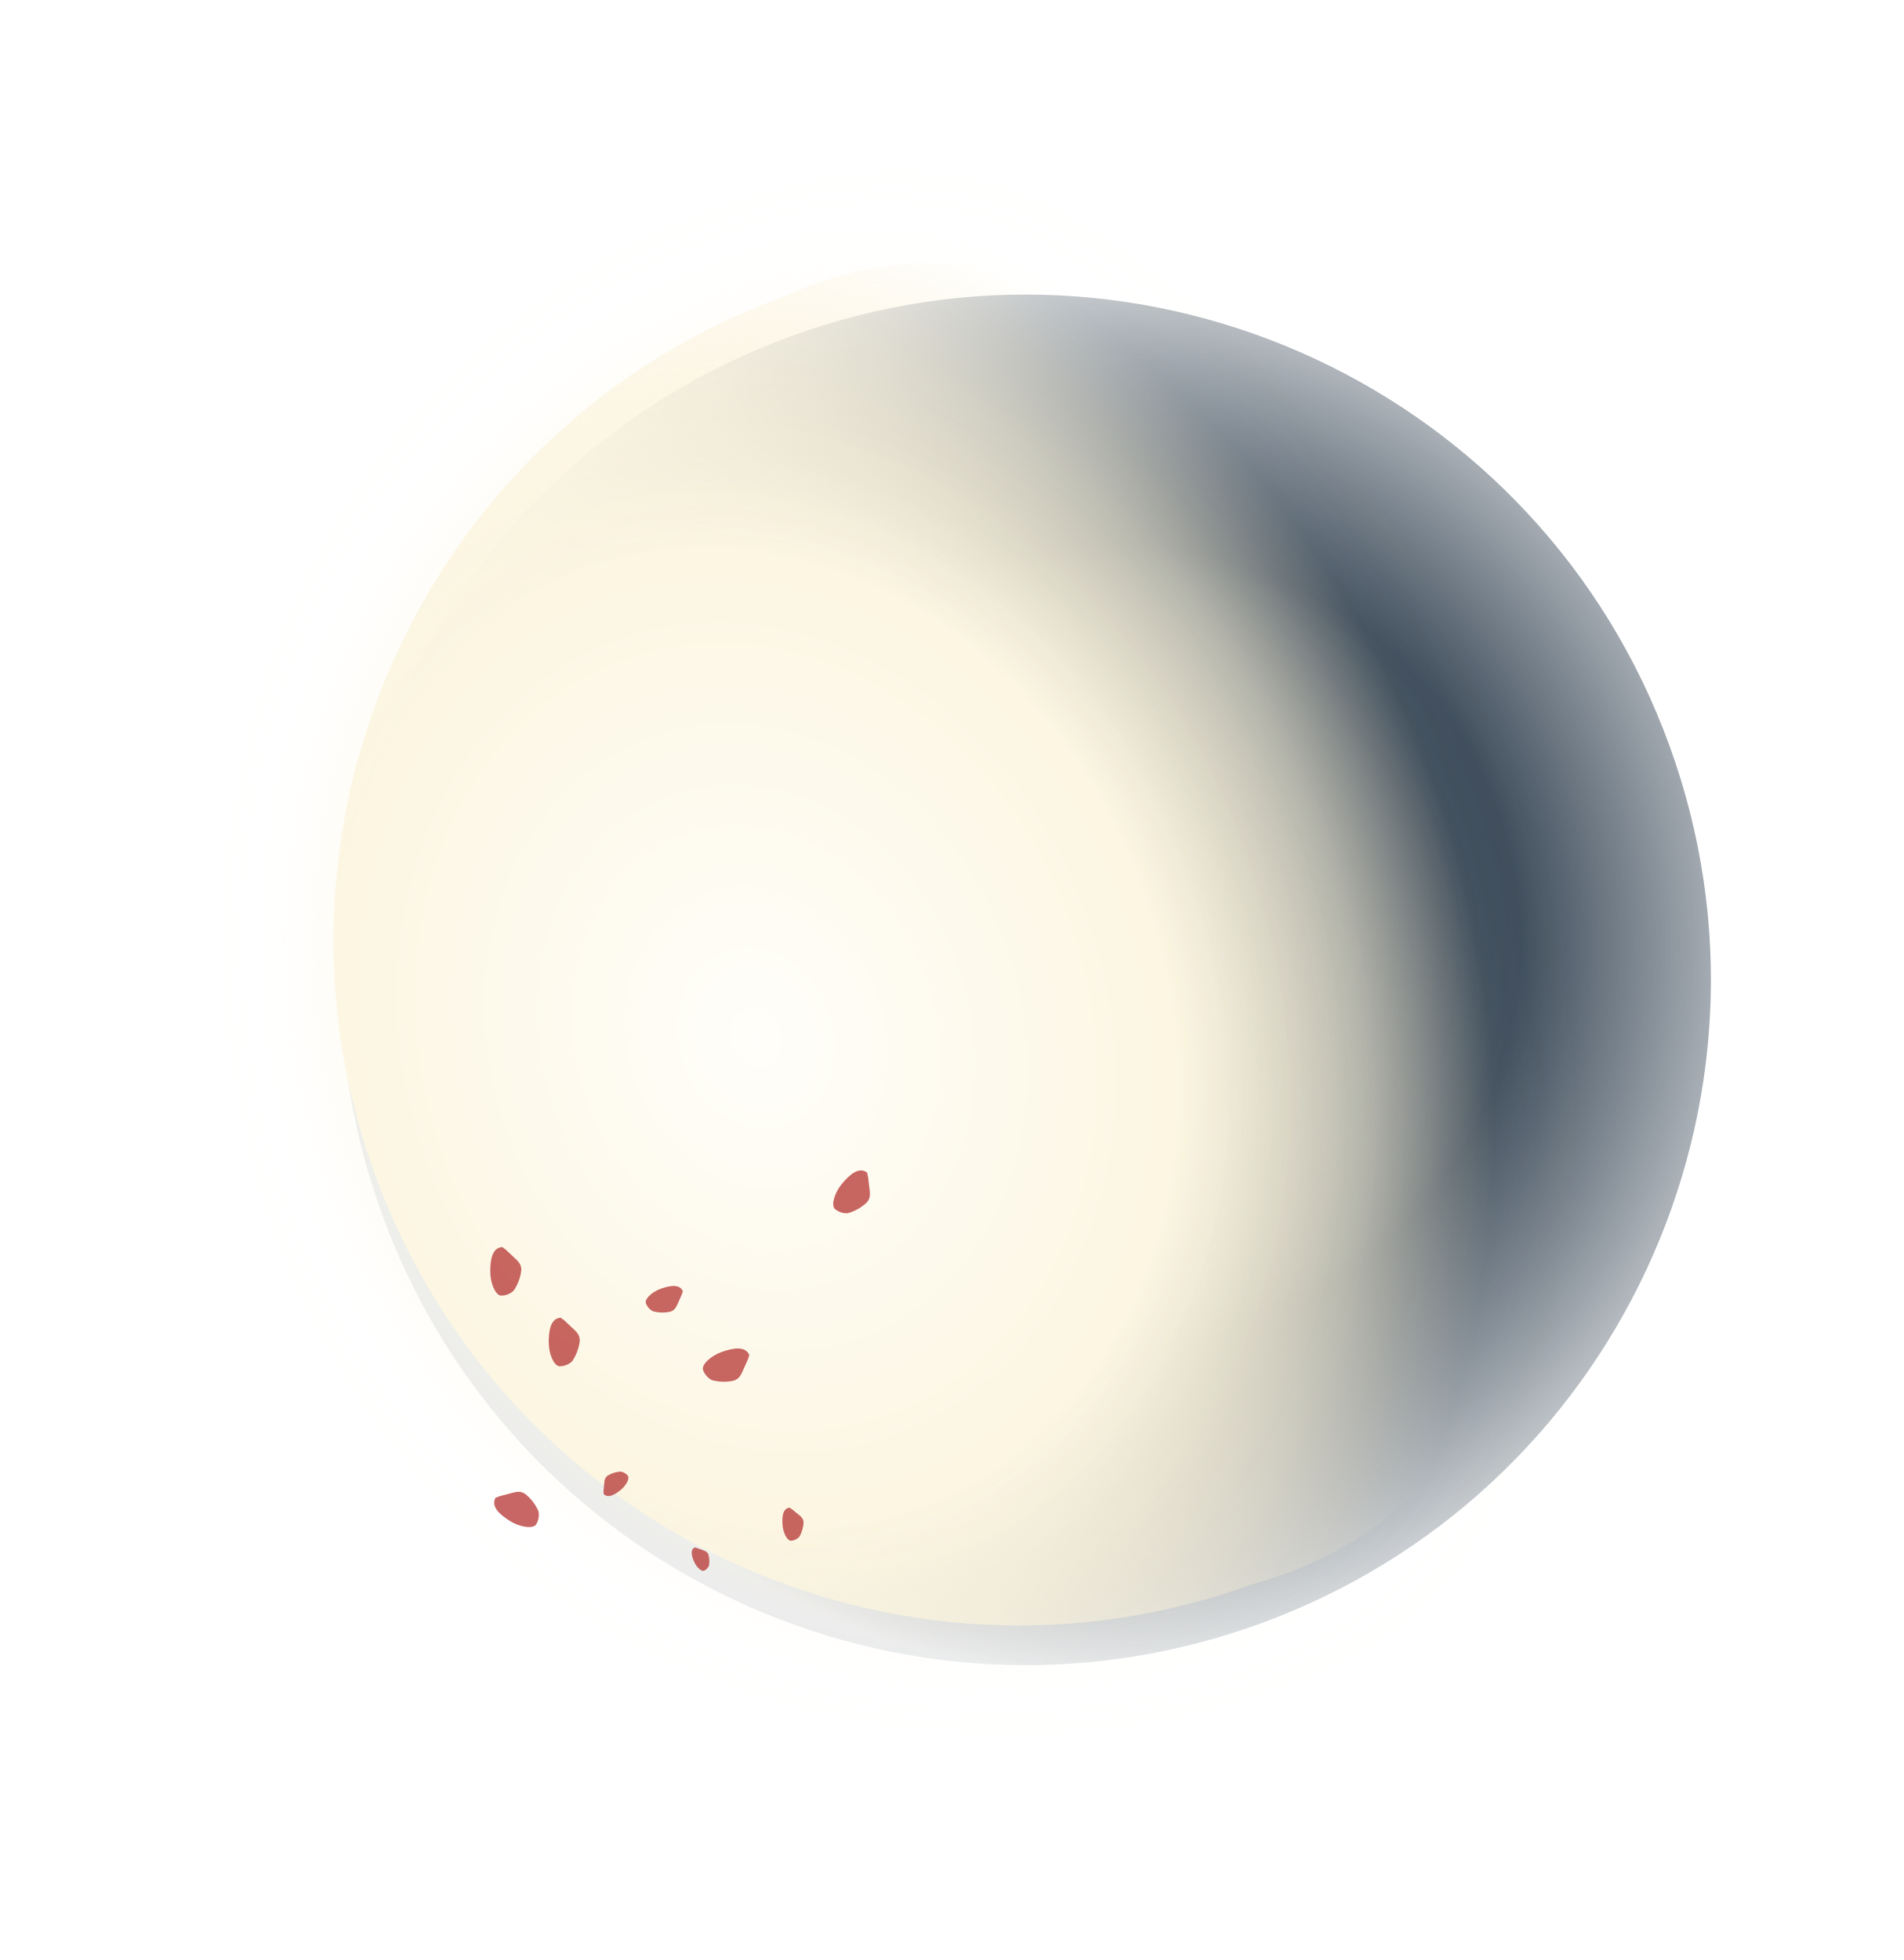
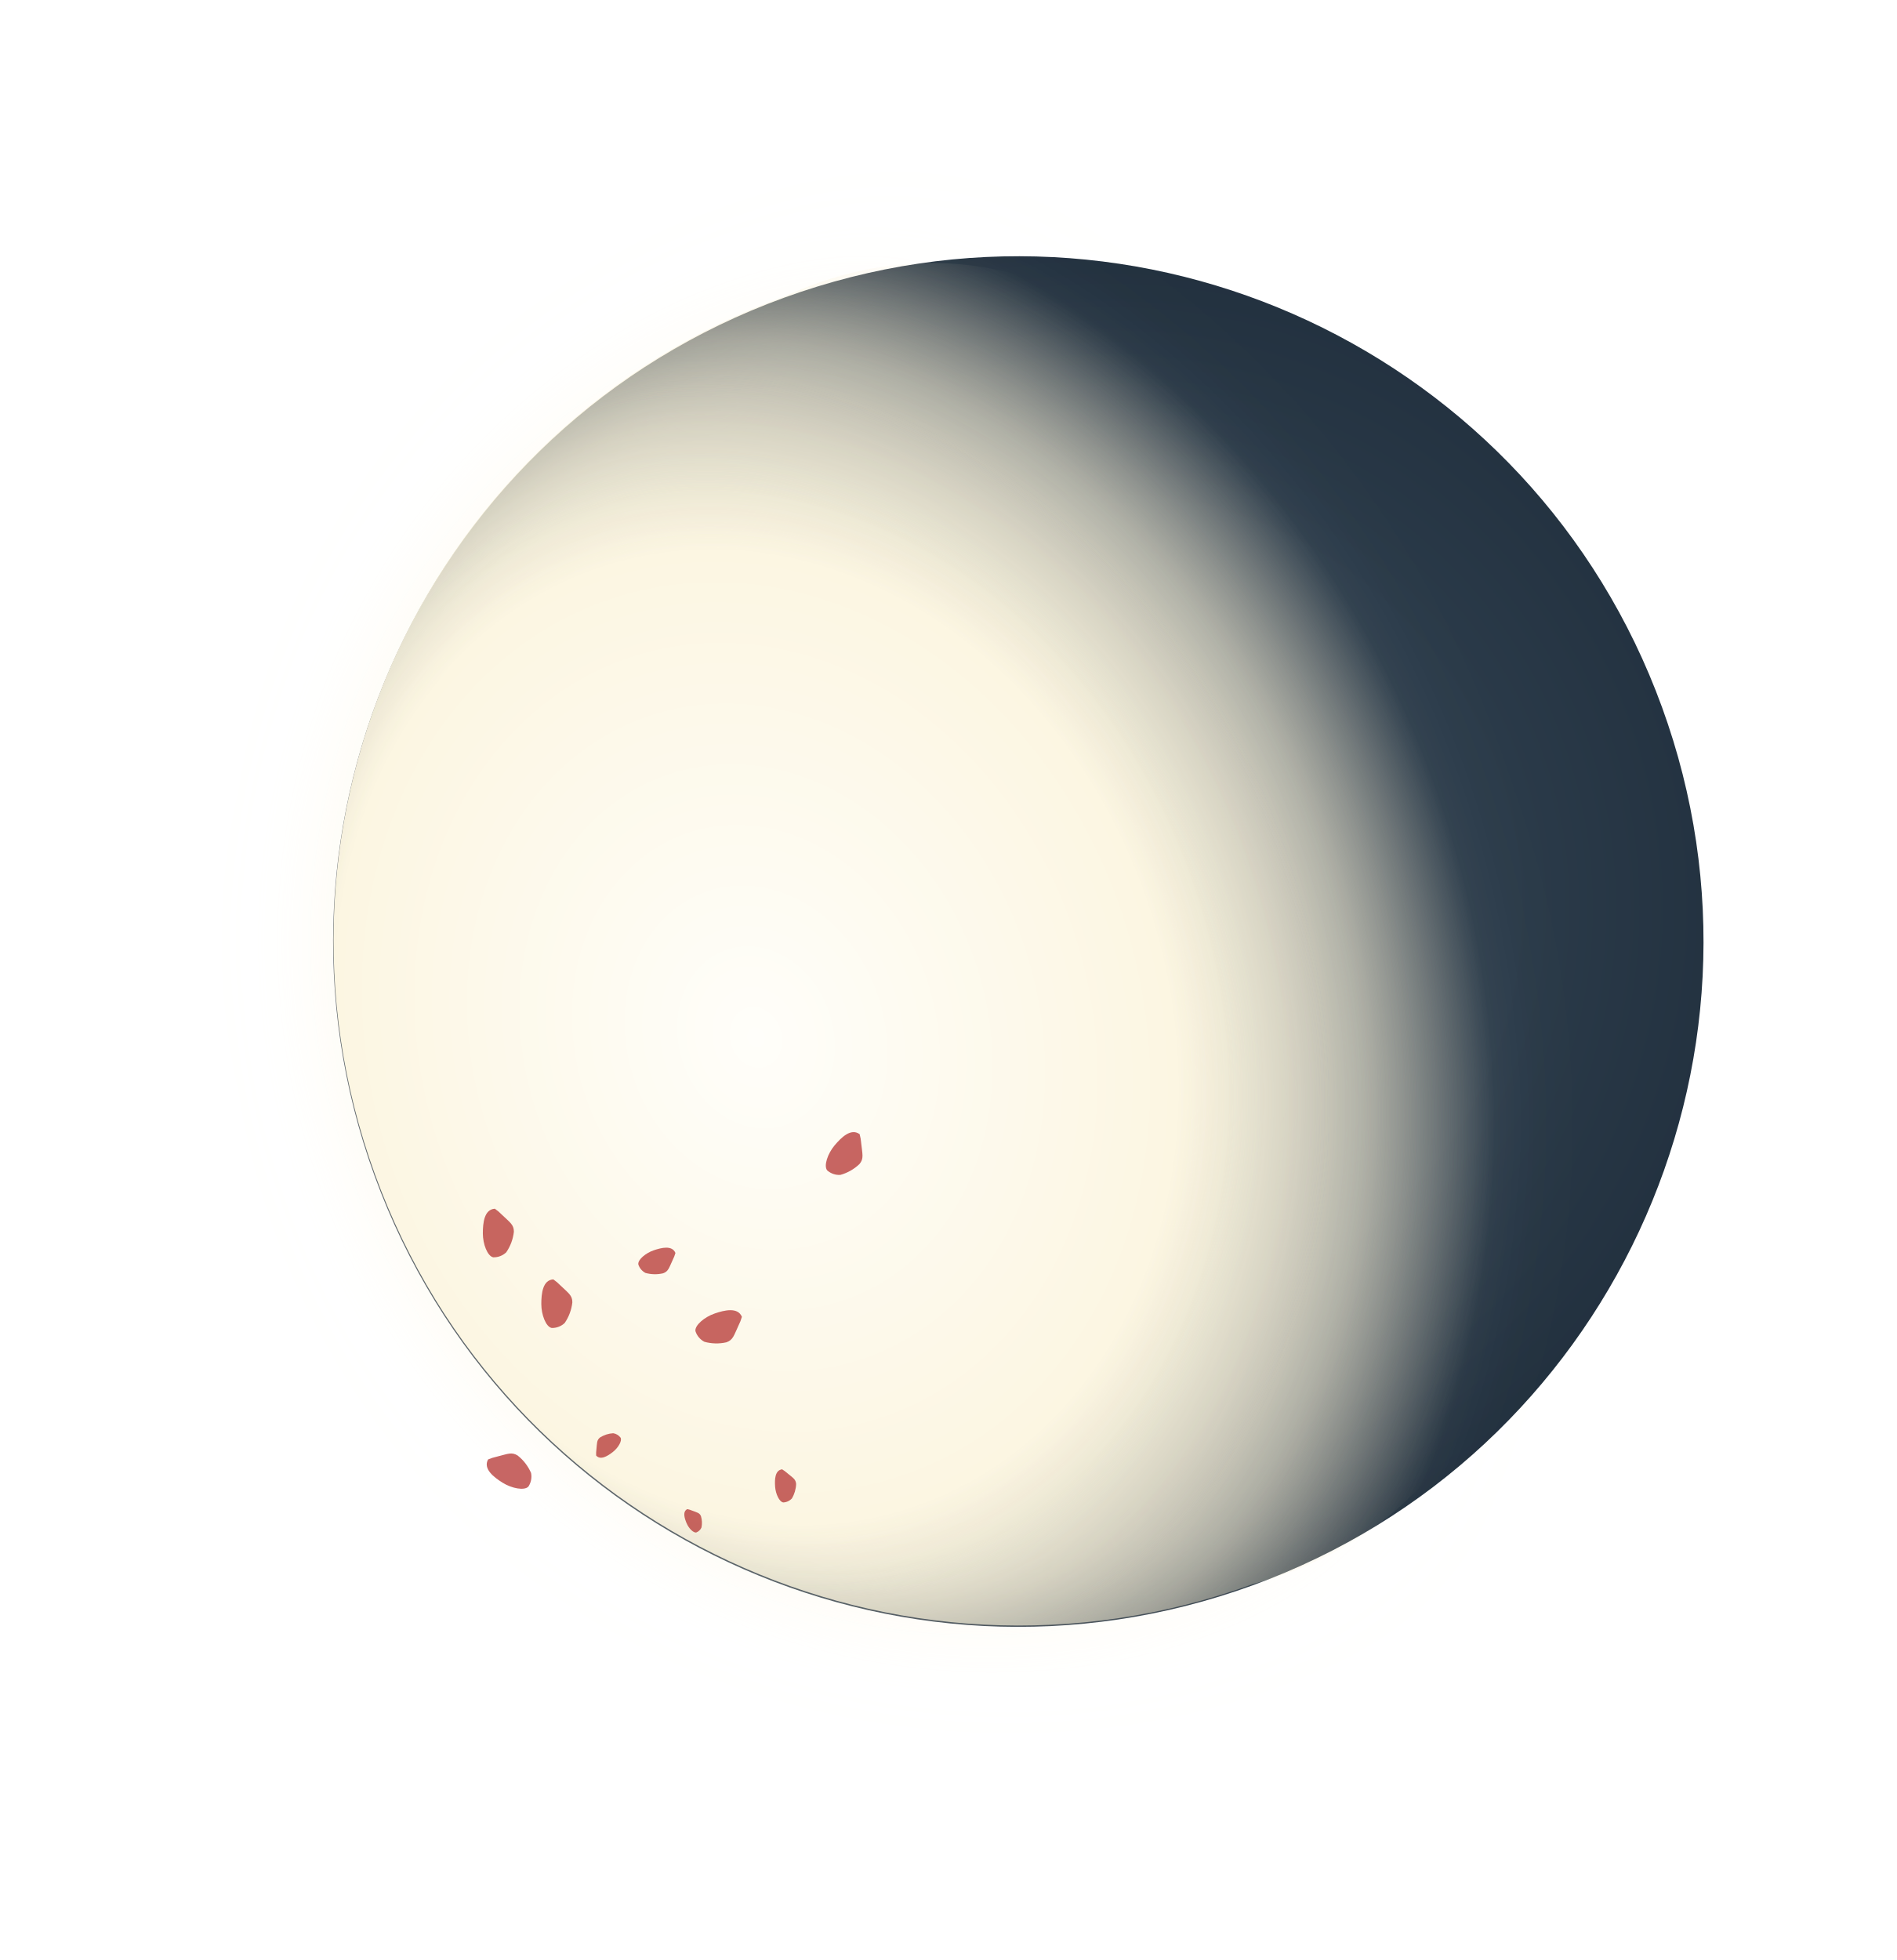
- <svg xmlns="http://www.w3.org/2000/svg" width="407.135" height="419.1" viewBox="0 0 407.135 419.1">
+ <svg xmlns="http://www.w3.org/2000/svg" width="405.543" height="419.1" viewBox="0 0 405.543 419.1">
  <defs>
    <radialGradient id="radial-gradient" cx="0.57" cy="0.5" r="0.53" gradientUnits="objectBoundingBox">
      <stop offset="0" stop-color="#2a3a4a" />
-       <stop offset="0.552" stop-color="#2a3a4a" stop-opacity="0.902" />
-       <stop offset="1" stop-color="#2a3a4a" stop-opacity="0.102" />
+       <stop offset="0.552" stop-color="#2b3b4a" />
+       <stop offset="1" stop-color="#1f2d3b" />
    </radialGradient>
    <radialGradient id="radial-gradient-2" cx="0.358" cy="0.5" r="0.629" gradientUnits="objectBoundingBox">
      <stop offset="0" stop-color="#fffefa" />
      <stop offset="0.569" stop-color="#fcf6e2" />
      <stop offset="0.82" stop-color="#fbf2d8" stop-opacity="0.502" />
      <stop offset="1" stop-color="#faefd0" stop-opacity="0" />
    </radialGradient>
    <filter id="Tracé_804" x="0" y="0" width="389.109" height="419.1" filterUnits="userSpaceOnUse">
      <feOffset input="SourceAlpha" />
      <feGaussianBlur stdDeviation="10" result="blur" />
      <feFlood flood-color="#fdf7e6" flood-opacity="0.6" />
      <feComposite operator="in" in2="blur" />
      <feComposite in="SourceGraphic" />
    </filter>
  </defs>
-   <g id="moon" transform="translate(42.864 32.766)">
+   <g id="moon" transform="translate(41.272 24.573)">
    <path id="Tracé_803" data-name="Tracé 803" d="M146.5,0A146.5,146.5,0,1,1,0,146.5,146.5,146.5,0,0,1,146.5,0Z" transform="translate(-11.271 89.198) rotate(-20)" fill="url(#radial-gradient)" />
-     <g transform="matrix(1, 0, 0, 1, -42.86, -32.77)" filter="url(#Tracé_804)">
+     <g transform="matrix(1, 0, 0, 1, -41.27, -24.57)" filter="url(#Tracé_804)">
      <path id="Tracé_804-2" data-name="Tracé 804" d="M146.5,0c70.506-5.329,96.883,73.25,96.883,146.5S218.809,298.842,146.5,293a146.5,146.5,0,0,1,0-293Z" transform="translate(30.09 113.48) rotate(-20)" fill="url(#radial-gradient-2)" />
    </g>
    <g id="Groupe_547" data-name="Groupe 547" transform="translate(61.742 216.298)">
      <path id="Tracé_262" data-name="Tracé 262" d="M2.571,0A10.431,10.431,0,0,1,4.1,1.3C5.761,2.912,6.64,3.378,6.64,4.91A9.647,9.647,0,0,1,5,9.324,3.9,3.9,0,0,1,2.224,10.39C.985,10.148,0,7.556,0,5.289S.288.134,2.571,0Z" transform="translate(54.811 38.274) rotate(71)" fill="rgba(185,64,62,0.8)" />
      <path id="Tracé_263" data-name="Tracé 263" d="M1.323,0a5.367,5.367,0,0,1,.786.669c.855.829,1.307,1.069,1.307,1.858A4.964,4.964,0,0,1,2.574,4.8a2.008,2.008,0,0,1-1.429.549C.507,5.222,0,3.888,0,2.721S.148.069,1.323,0Z" transform="translate(42.759 82.332) rotate(-23.003)" fill="rgba(185,64,62,0.8)" />
      <path id="Tracé_265" data-name="Tracé 265" d="M2.571,0A10.431,10.431,0,0,1,4.1,1.3C5.761,2.912,6.64,3.378,6.64,4.91A9.647,9.647,0,0,1,5,9.324,3.9,3.9,0,0,1,2.224,10.39C.985,10.148,0,7.556,0,5.289S.288.134,2.571,0Z" transform="matrix(0.766, 0.643, -0.643, 0.766, 78.864, 0)" fill="rgba(185,64,62,0.8)" />
      <path id="Tracé_266" data-name="Tracé 266" d="M1.752,0A7.11,7.11,0,0,1,2.793.886C3.925,1.985,4.525,2.3,4.525,3.347A6.575,6.575,0,0,1,3.409,6.355a2.659,2.659,0,0,1-1.893.727C.671,6.917,0,5.15,0,3.6S.2.091,1.752,0Z" transform="translate(62.498 73.431) rotate(-4.012)" fill="rgba(185,64,62,0.8)" />
      <path id="Tracé_267" data-name="Tracé 267" d="M1.6,0a6.5,6.5,0,0,1,.951.809c1.035,1,1.582,1.294,1.582,2.248A6.008,6.008,0,0,1,3.115,5.806a2.43,2.43,0,0,1-1.73.664C.613,6.319,0,4.7,0,3.294S.179.084,1.6,0Z" transform="matrix(-0.616, -0.788, 0.788, -0.616, 25.462, 71.624)" fill="rgba(185,64,62,0.8)" />
      <path id="Tracé_269" data-name="Tracé 269" d="M2.054,0a8.335,8.335,0,0,1,1.22,1.039C4.6,2.326,5.3,2.7,5.3,3.923A7.708,7.708,0,0,1,4,7.45a3.117,3.117,0,0,1-2.223.85C.787,8.108,0,6.037,0,4.226S.23.107,2.054,0Z" transform="translate(40.765 25.109) rotate(71)" fill="rgba(185,64,62,0.8)" />
      <path id="Tracé_260" data-name="Tracé 260" d="M2.571-13.135a10.431,10.431,0,0,1,1.527,1.3c1.661,1.612,2.54,2.078,2.54,3.61A9.647,9.647,0,0,1,5-3.811,3.9,3.9,0,0,1,2.224-2.745C.985-2.988,0-5.58,0-7.846S.288-13,2.571-13.135Z" transform="translate(12.75 45.83)" fill="rgba(185,64,62,0.8)" />
      <path id="Tracé_264" data-name="Tracé 264" d="M2.571,0A10.431,10.431,0,0,1,4.1,1.3C5.761,2.912,6.64,3.378,6.64,4.91A9.647,9.647,0,0,1,5,9.324,3.9,3.9,0,0,1,2.224,10.39C.985,10.148,0,7.556,0,5.289S.288.134,2.571,0Z" transform="matrix(0.53, -0.848, 0.848, 0.53, 0, 73.379)" fill="rgba(185,64,62,0.8)" />
      <path id="Tracé_268" data-name="Tracé 268" d="M2.571-13.135a10.431,10.431,0,0,1,1.527,1.3c1.661,1.612,2.54,2.078,2.54,3.61A9.647,9.647,0,0,1,5-3.811,3.9,3.9,0,0,1,2.224-2.745C.985-2.988,0-5.58,0-7.846S.288-13,2.571-13.135Z" transform="translate(0.247 30.722)" fill="rgba(185,64,62,0.8)" />
    </g>
  </g>
</svg>
